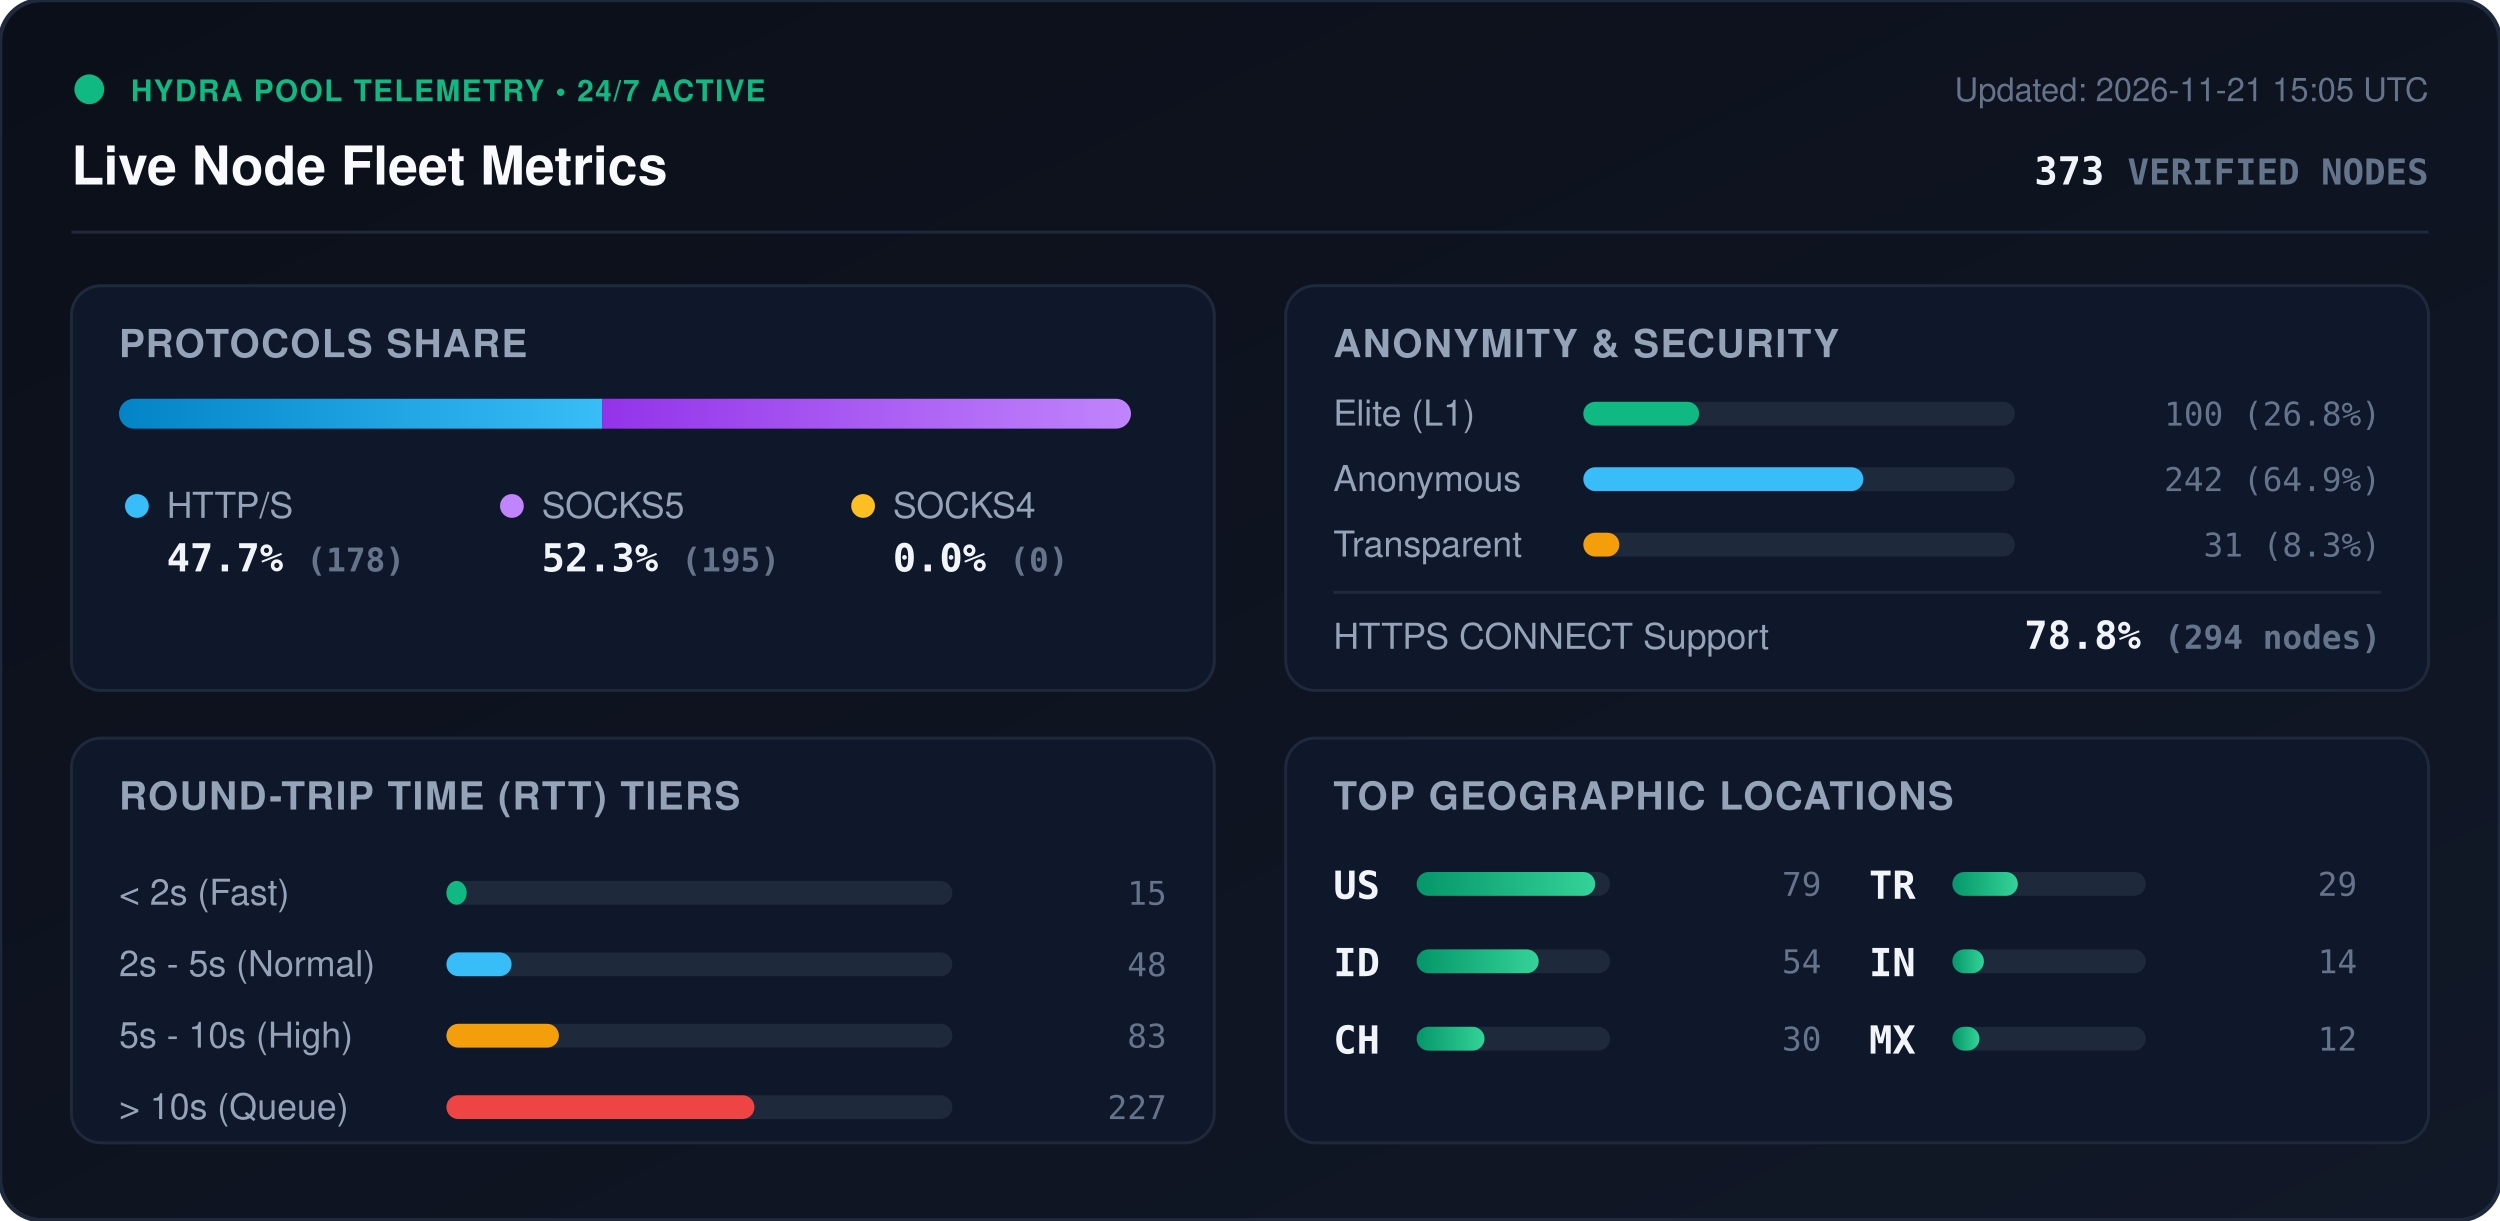
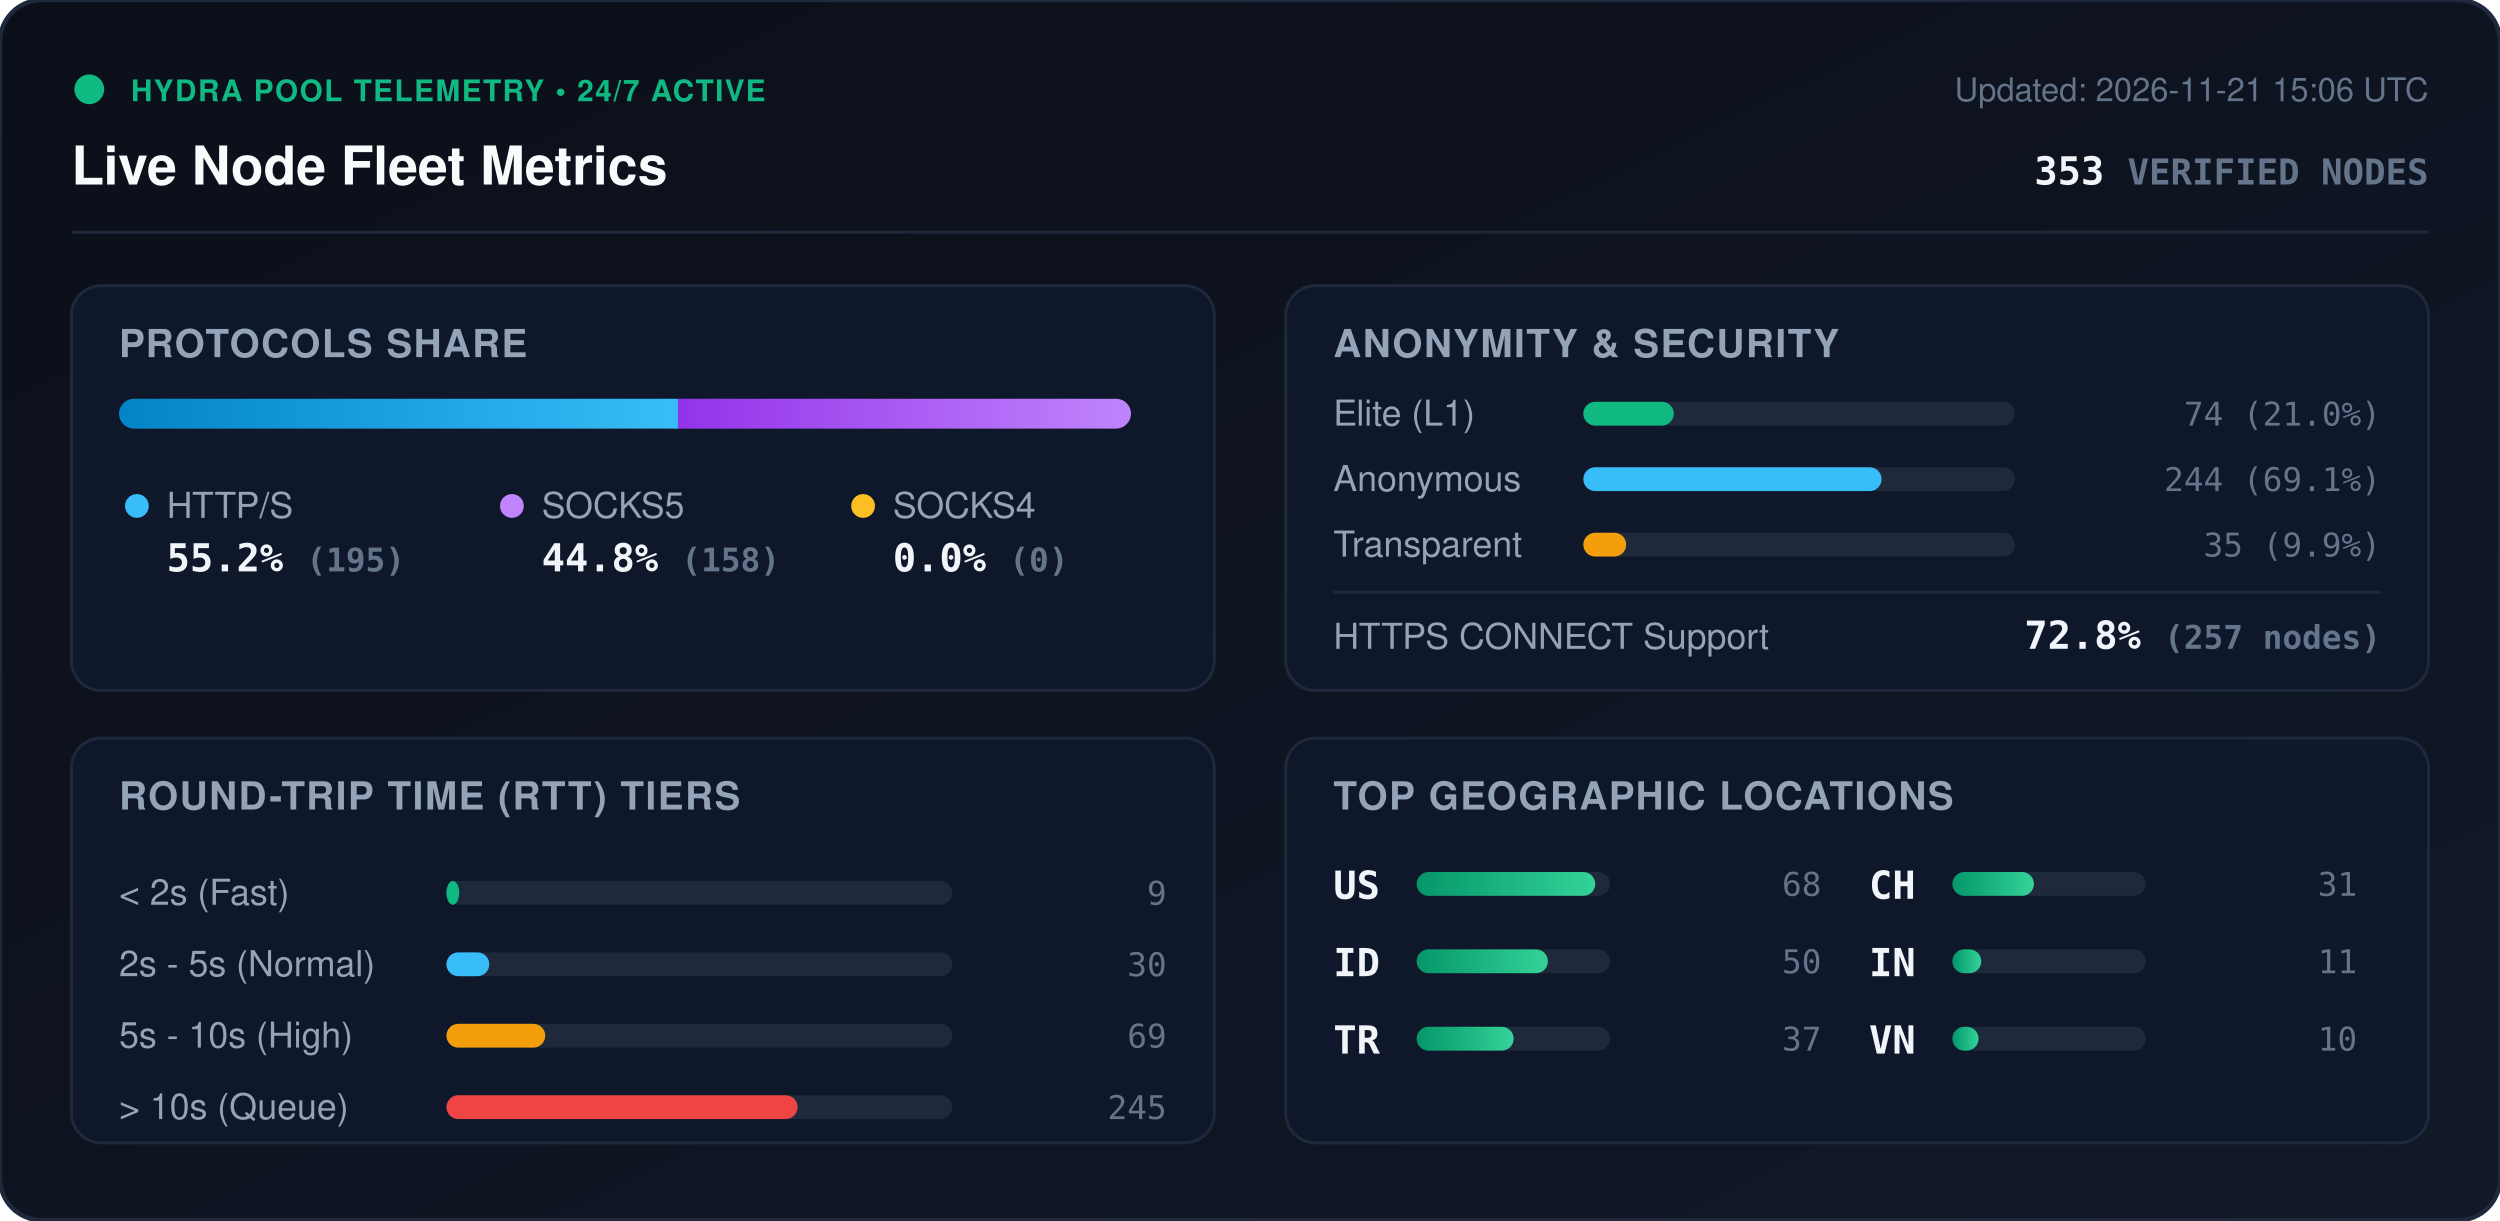
<svg xmlns="http://www.w3.org/2000/svg" viewBox="0 0 840 410" width="840" height="410" style="max-width: 100%; height: auto;">
  <defs>
    <linearGradient id="bg" x1="0%" y1="0%" x2="100%" y2="100%">
      <stop offset="0%" stop-color="#0b0f19" />
      <stop offset="100%" stop-color="#111827" />
    </linearGradient>
    <linearGradient id="bar-http" x1="0%" y1="0%" x2="100%" y2="0%">
      <stop offset="0%" stop-color="#0284c7" />
      <stop offset="100%" stop-color="#38bdf8" />
    </linearGradient>
    <linearGradient id="bar-socks5" x1="0%" y1="0%" x2="100%" y2="0%">
      <stop offset="0%" stop-color="#9333ea" />
      <stop offset="100%" stop-color="#c084fc" />
    </linearGradient>
    <linearGradient id="bar-socks4" x1="0%" y1="0%" x2="100%" y2="0%">
      <stop offset="0%" stop-color="#d97706" />
      <stop offset="100%" stop-color="#fbbf24" />
    </linearGradient>
    <linearGradient id="bar-green" x1="0%" y1="0%" x2="100%" y2="0%">
      <stop offset="0%" stop-color="#059669" />
      <stop offset="100%" stop-color="#34d399" />
    </linearGradient>
    <clipPath id="prog-track-clip">
      <rect width="340.0" height="10" rx="5" />
    </clipPath>
    <style>
      .title { font: 700 18px -apple-system, BlinkMacSystemFont, 'Segoe UI', Helvetica, Arial, sans-serif; fill: #f8fafc; }
      .sub { font: 500 11px -apple-system, BlinkMacSystemFont, 'Segoe UI', Helvetica, Arial, sans-serif; fill: #64748b; }
      .section-hdr { font: 600 13px -apple-system, BlinkMacSystemFont, 'Segoe UI', Helvetica, Arial, sans-serif; fill: #94a3b8; letter-spacing: 0.5px; }
      .metric-val { font: 700 13px -apple-system, BlinkMacSystemFont, 'Segoe UI', Helvetica, Arial, sans-serif; fill: #f1f5f9; }
      .metric-lbl { font: 500 12px -apple-system, BlinkMacSystemFont, 'Segoe UI', Helvetica, Arial, sans-serif; fill: #94a3b8; }
      .badge-txt { font: 700 10px -apple-system, BlinkMacSystemFont, 'Segoe UI', Helvetica, Arial, sans-serif; fill: #10b981; letter-spacing: 0.5px; }
      .mono { font-family: ui-monospace, SFMono-Regular, Menlo, Monaco, Consolas, monospace; }
      .pulse { animation: beacon 2s infinite ease-in-out; }
      @keyframes beacon { 0%, 100% { opacity: 1; } 50% { opacity: 0.35; } }
    </style>
  </defs>
  <rect width="840" height="410" rx="14" fill="url(#bg)" stroke="#1e293b" stroke-width="1.5" />
  <g transform="translate(24, 24)">
    <circle cx="6" cy="6" r="5" fill="#10b981" class="pulse" />
    <text x="20" y="10" class="badge-txt">HYDRA POOL TELEMETRY • 24/7 ACTIVE</text>
    <text x="0" y="38" class="title">Live Node Fleet Metrics</text>
-     <text x="792" y="10" text-anchor="end" class="sub">Updated: 2026-11-21 15:05 UTC</text>
-     <text x="792" y="38" text-anchor="end" class="metric-val mono" fill="#38bdf8">373 <tspan font-size="12" fill="#64748b">VERIFIED NODES</tspan>
+     <text x="792" y="10" text-anchor="end" class="sub">Updated: 2026-11-21 15:06 UTC</text>
+     <text x="792" y="38" text-anchor="end" class="metric-val mono" fill="#38bdf8">353 <tspan font-size="12" fill="#64748b">VERIFIED NODES</tspan>
    </text>
  </g>
  <line x1="24" y1="78" x2="816" y2="78" stroke="#1e293b" stroke-width="1" />
  <g transform="translate(24, 96)">
    <rect width="384" height="136" rx="10" fill="#0f172a" stroke="#1e293b" />
    <text x="16" y="24" class="section-hdr">PROTOCOLS SHARE</text>
    <g transform="translate(16, 38)">
      <rect width="340.0" height="10" rx="5" fill="#1e293b" />
      <g clip-path="url(#prog-track-clip)">
-         <rect x="0" width="162.3" height="10" fill="url(#bar-http)" />
-         <rect x="162.3" width="177.7" height="10" fill="url(#bar-socks5)" />
+         <rect x="0" width="187.8" height="10" fill="url(#bar-http)" />
+         <rect x="187.8" width="152.2" height="10" fill="url(#bar-socks5)" />
        <rect x="340.0" width="0.0" height="10" fill="url(#bar-socks4)" />
      </g>
    </g>
    <g transform="translate(16, 68)">
      <circle cx="6" cy="6" r="4" fill="#38bdf8" />
      <text x="16" y="10" class="metric-lbl">HTTP/S</text>
-       <text x="16" y="28" class="metric-val mono">47.7% <tspan font-size="11" fill="#64748b">(178)</tspan>
+       <text x="16" y="28" class="metric-val mono">55.2% <tspan font-size="11" fill="#64748b">(195)</tspan>
      </text>
      <circle cx="132" cy="6" r="4" fill="#c084fc" />
      <text x="142" y="10" class="metric-lbl">SOCKS5</text>
-       <text x="142" y="28" class="metric-val mono">52.3% <tspan font-size="11" fill="#64748b">(195)</tspan>
+       <text x="142" y="28" class="metric-val mono">44.8% <tspan font-size="11" fill="#64748b">(158)</tspan>
      </text>
      <circle cx="250" cy="6" r="4" fill="#fbbf24" />
      <text x="260" y="10" class="metric-lbl">SOCKS4</text>
      <text x="260" y="28" class="metric-val mono">0.0% <tspan font-size="11" fill="#64748b">(0)</tspan>
      </text>
    </g>
  </g>
  <g transform="translate(432, 96)">
    <rect width="384" height="136" rx="10" fill="#0f172a" stroke="#1e293b" />
    <text x="16" y="24" class="section-hdr">ANONYMITY &amp; SECURITY</text>
    <text x="16" y="47" class="metric-lbl">Elite (L1)</text>
    <rect x="100" y="39" width="145.0" height="8" rx="4" fill="#1e293b" />
-     <rect x="100" y="39" width="38.9" height="8" rx="4" fill="#10b981" />
-     <text x="368" y="47" text-anchor="end" class="mono sub" fill="#e2e8f0">100 (26.8%)</text>
+     <rect x="100" y="39" width="30.4" height="8" rx="4" fill="#10b981" />
+     <text x="368" y="47" text-anchor="end" class="mono sub" fill="#e2e8f0">74 (21.0%)</text>
    <text x="16" y="69" class="metric-lbl">Anonymous</text>
    <rect x="100" y="61" width="145.0" height="8" rx="4" fill="#1e293b" />
-     <rect x="100" y="61" width="94.1" height="8" rx="4" fill="#38bdf8" />
-     <text x="368" y="69" text-anchor="end" class="mono sub" fill="#e2e8f0">242 (64.9%)</text>
+     <rect x="100" y="61" width="100.2" height="8" rx="4" fill="#38bdf8" />
+     <text x="368" y="69" text-anchor="end" class="mono sub" fill="#e2e8f0">244 (69.1%)</text>
    <text x="16" y="91" class="metric-lbl">Transparent</text>
    <rect x="100" y="83" width="145.0" height="8" rx="4" fill="#1e293b" />
-     <rect x="100" y="83" width="12.1" height="8" rx="4" fill="#f59e0b" />
-     <text x="368" y="91" text-anchor="end" class="mono sub" fill="#e2e8f0">31 (8.3%)</text>
+     <rect x="100" y="83" width="14.4" height="8" rx="4" fill="#f59e0b" />
+     <text x="368" y="91" text-anchor="end" class="mono sub" fill="#e2e8f0">35 (9.9%)</text>
    <line x1="16" y1="103" x2="368" y2="103" stroke="#1e293b" stroke-width="1" />
    <text x="16" y="122" class="metric-lbl">HTTPS CONNECT Support</text>
-     <text x="368" y="122" text-anchor="end" class="metric-val mono" fill="#34d399">78.8% <tspan font-size="11" fill="#64748b">(294 nodes)</tspan>
+     <text x="368" y="122" text-anchor="end" class="metric-val mono" fill="#34d399">72.8% <tspan font-size="11" fill="#64748b">(257 nodes)</tspan>
    </text>
  </g>
  <g transform="translate(24, 248)">
    <rect width="384" height="136" rx="10" fill="#0f172a" stroke="#1e293b" />
    <text x="16" y="24" class="section-hdr">ROUND-TRIP TIME (RTT) TIERS</text>
    <g transform="translate(16, 42)">
      <text x="0" y="14" class="metric-lbl">&lt; 2s (Fast)</text>
      <rect x="110" y="6" width="170" height="8" rx="4" fill="#1e293b" />
-       <rect x="110" y="6" width="6.8" height="8" rx="4" fill="#10b981" />
-       <text x="352" y="14" text-anchor="end" class="mono sub">15</text>
+       <rect x="110" y="6" width="4.3" height="8" rx="4" fill="#10b981" />
+       <text x="352" y="14" text-anchor="end" class="mono sub">9</text>
      <text x="0" y="38" class="metric-lbl">2s - 5s (Normal)</text>
      <rect x="110" y="30" width="170" height="8" rx="4" fill="#1e293b" />
-       <rect x="110" y="30" width="21.9" height="8" rx="4" fill="#38bdf8" />
-       <text x="352" y="38" text-anchor="end" class="mono sub">48</text>
+       <rect x="110" y="30" width="14.4" height="8" rx="4" fill="#38bdf8" />
+       <text x="352" y="38" text-anchor="end" class="mono sub">30</text>
      <text x="0" y="62" class="metric-lbl">5s - 10s (High)</text>
      <rect x="110" y="54" width="170" height="8" rx="4" fill="#1e293b" />
-       <rect x="110" y="54" width="37.8" height="8" rx="4" fill="#f59e0b" />
-       <text x="352" y="62" text-anchor="end" class="mono sub">83</text>
+       <rect x="110" y="54" width="33.2" height="8" rx="4" fill="#f59e0b" />
+       <text x="352" y="62" text-anchor="end" class="mono sub">69</text>
      <text x="0" y="86" class="metric-lbl">&gt; 10s (Queue)</text>
      <rect x="110" y="78" width="170" height="8" rx="4" fill="#1e293b" />
-       <rect x="110" y="78" width="103.5" height="8" rx="4" fill="#ef4444" />
-       <text x="352" y="86" text-anchor="end" class="mono sub">227</text>
+       <rect x="110" y="78" width="118.0" height="8" rx="4" fill="#ef4444" />
+       <text x="352" y="86" text-anchor="end" class="mono sub">245</text>
    </g>
  </g>
  <g transform="translate(432, 248)">
    <rect width="384" height="136" rx="10" fill="#0f172a" stroke="#1e293b" />
    <text x="16" y="24" class="section-hdr">TOP GEOGRAPHIC LOCATIONS</text>
    <g transform="translate(16, 42)">
      <g transform="translate(0, 0)">
        <text x="0" y="12" class="mono metric-val" font-size="12">US</text>
        <rect x="28" y="3" width="65" height="8" rx="4" fill="#1e293b" />
        <rect x="28" y="3" width="60.0" height="8" rx="4" fill="url(#bar-green)" />
-         <text x="164" y="11" text-anchor="end" class="mono sub">79</text>
+         <text x="164" y="11" text-anchor="end" class="mono sub">68</text>
      </g>
      <g transform="translate(0, 26)">
        <text x="0" y="12" class="mono metric-val" font-size="12">ID</text>
        <rect x="28" y="3" width="65" height="8" rx="4" fill="#1e293b" />
-         <rect x="28" y="3" width="41.0" height="8" rx="4" fill="url(#bar-green)" />
-         <text x="164" y="11" text-anchor="end" class="mono sub">54</text>
+         <rect x="28" y="3" width="44.1" height="8" rx="4" fill="url(#bar-green)" />
+         <text x="164" y="11" text-anchor="end" class="mono sub">50</text>
      </g>
      <g transform="translate(0, 52)">
+         <text x="0" y="12" class="mono metric-val" font-size="12">TR</text>
+         <rect x="28" y="3" width="65" height="8" rx="4" fill="#1e293b" />
+         <rect x="28" y="3" width="32.6" height="8" rx="4" fill="url(#bar-green)" />
+         <text x="164" y="11" text-anchor="end" class="mono sub">37</text>
+       </g>
+       <g transform="translate(180, 0)">
        <text x="0" y="12" class="mono metric-val" font-size="12">CH</text>
        <rect x="28" y="3" width="65" height="8" rx="4" fill="#1e293b" />
-         <rect x="28" y="3" width="22.8" height="8" rx="4" fill="url(#bar-green)" />
-         <text x="164" y="11" text-anchor="end" class="mono sub">30</text>
-       </g>
-       <g transform="translate(180, 0)">
-         <text x="0" y="12" class="mono metric-val" font-size="12">TR</text>
-         <rect x="28" y="3" width="65" height="8" rx="4" fill="#1e293b" />
-         <rect x="28" y="3" width="22.0" height="8" rx="4" fill="url(#bar-green)" />
-         <text x="164" y="11" text-anchor="end" class="mono sub">29</text>
+         <rect x="28" y="3" width="27.4" height="8" rx="4" fill="url(#bar-green)" />
+         <text x="164" y="11" text-anchor="end" class="mono sub">31</text>
      </g>
      <g transform="translate(180, 26)">
        <text x="0" y="12" class="mono metric-val" font-size="12">IN</text>
        <rect x="28" y="3" width="65" height="8" rx="4" fill="#1e293b" />
-         <rect x="28" y="3" width="10.6" height="8" rx="4" fill="url(#bar-green)" />
-         <text x="164" y="11" text-anchor="end" class="mono sub">14</text>
+         <rect x="28" y="3" width="9.7" height="8" rx="4" fill="url(#bar-green)" />
+         <text x="164" y="11" text-anchor="end" class="mono sub">11</text>
      </g>
      <g transform="translate(180, 52)">
-         <text x="0" y="12" class="mono metric-val" font-size="12">MX</text>
+         <text x="0" y="12" class="mono metric-val" font-size="12">VN</text>
        <rect x="28" y="3" width="65" height="8" rx="4" fill="#1e293b" />
-         <rect x="28" y="3" width="9.1" height="8" rx="4" fill="url(#bar-green)" />
-         <text x="164" y="11" text-anchor="end" class="mono sub">12</text>
+         <rect x="28" y="3" width="8.8" height="8" rx="4" fill="url(#bar-green)" />
+         <text x="164" y="11" text-anchor="end" class="mono sub">10</text>
      </g>
    </g>
  </g>
</svg>
